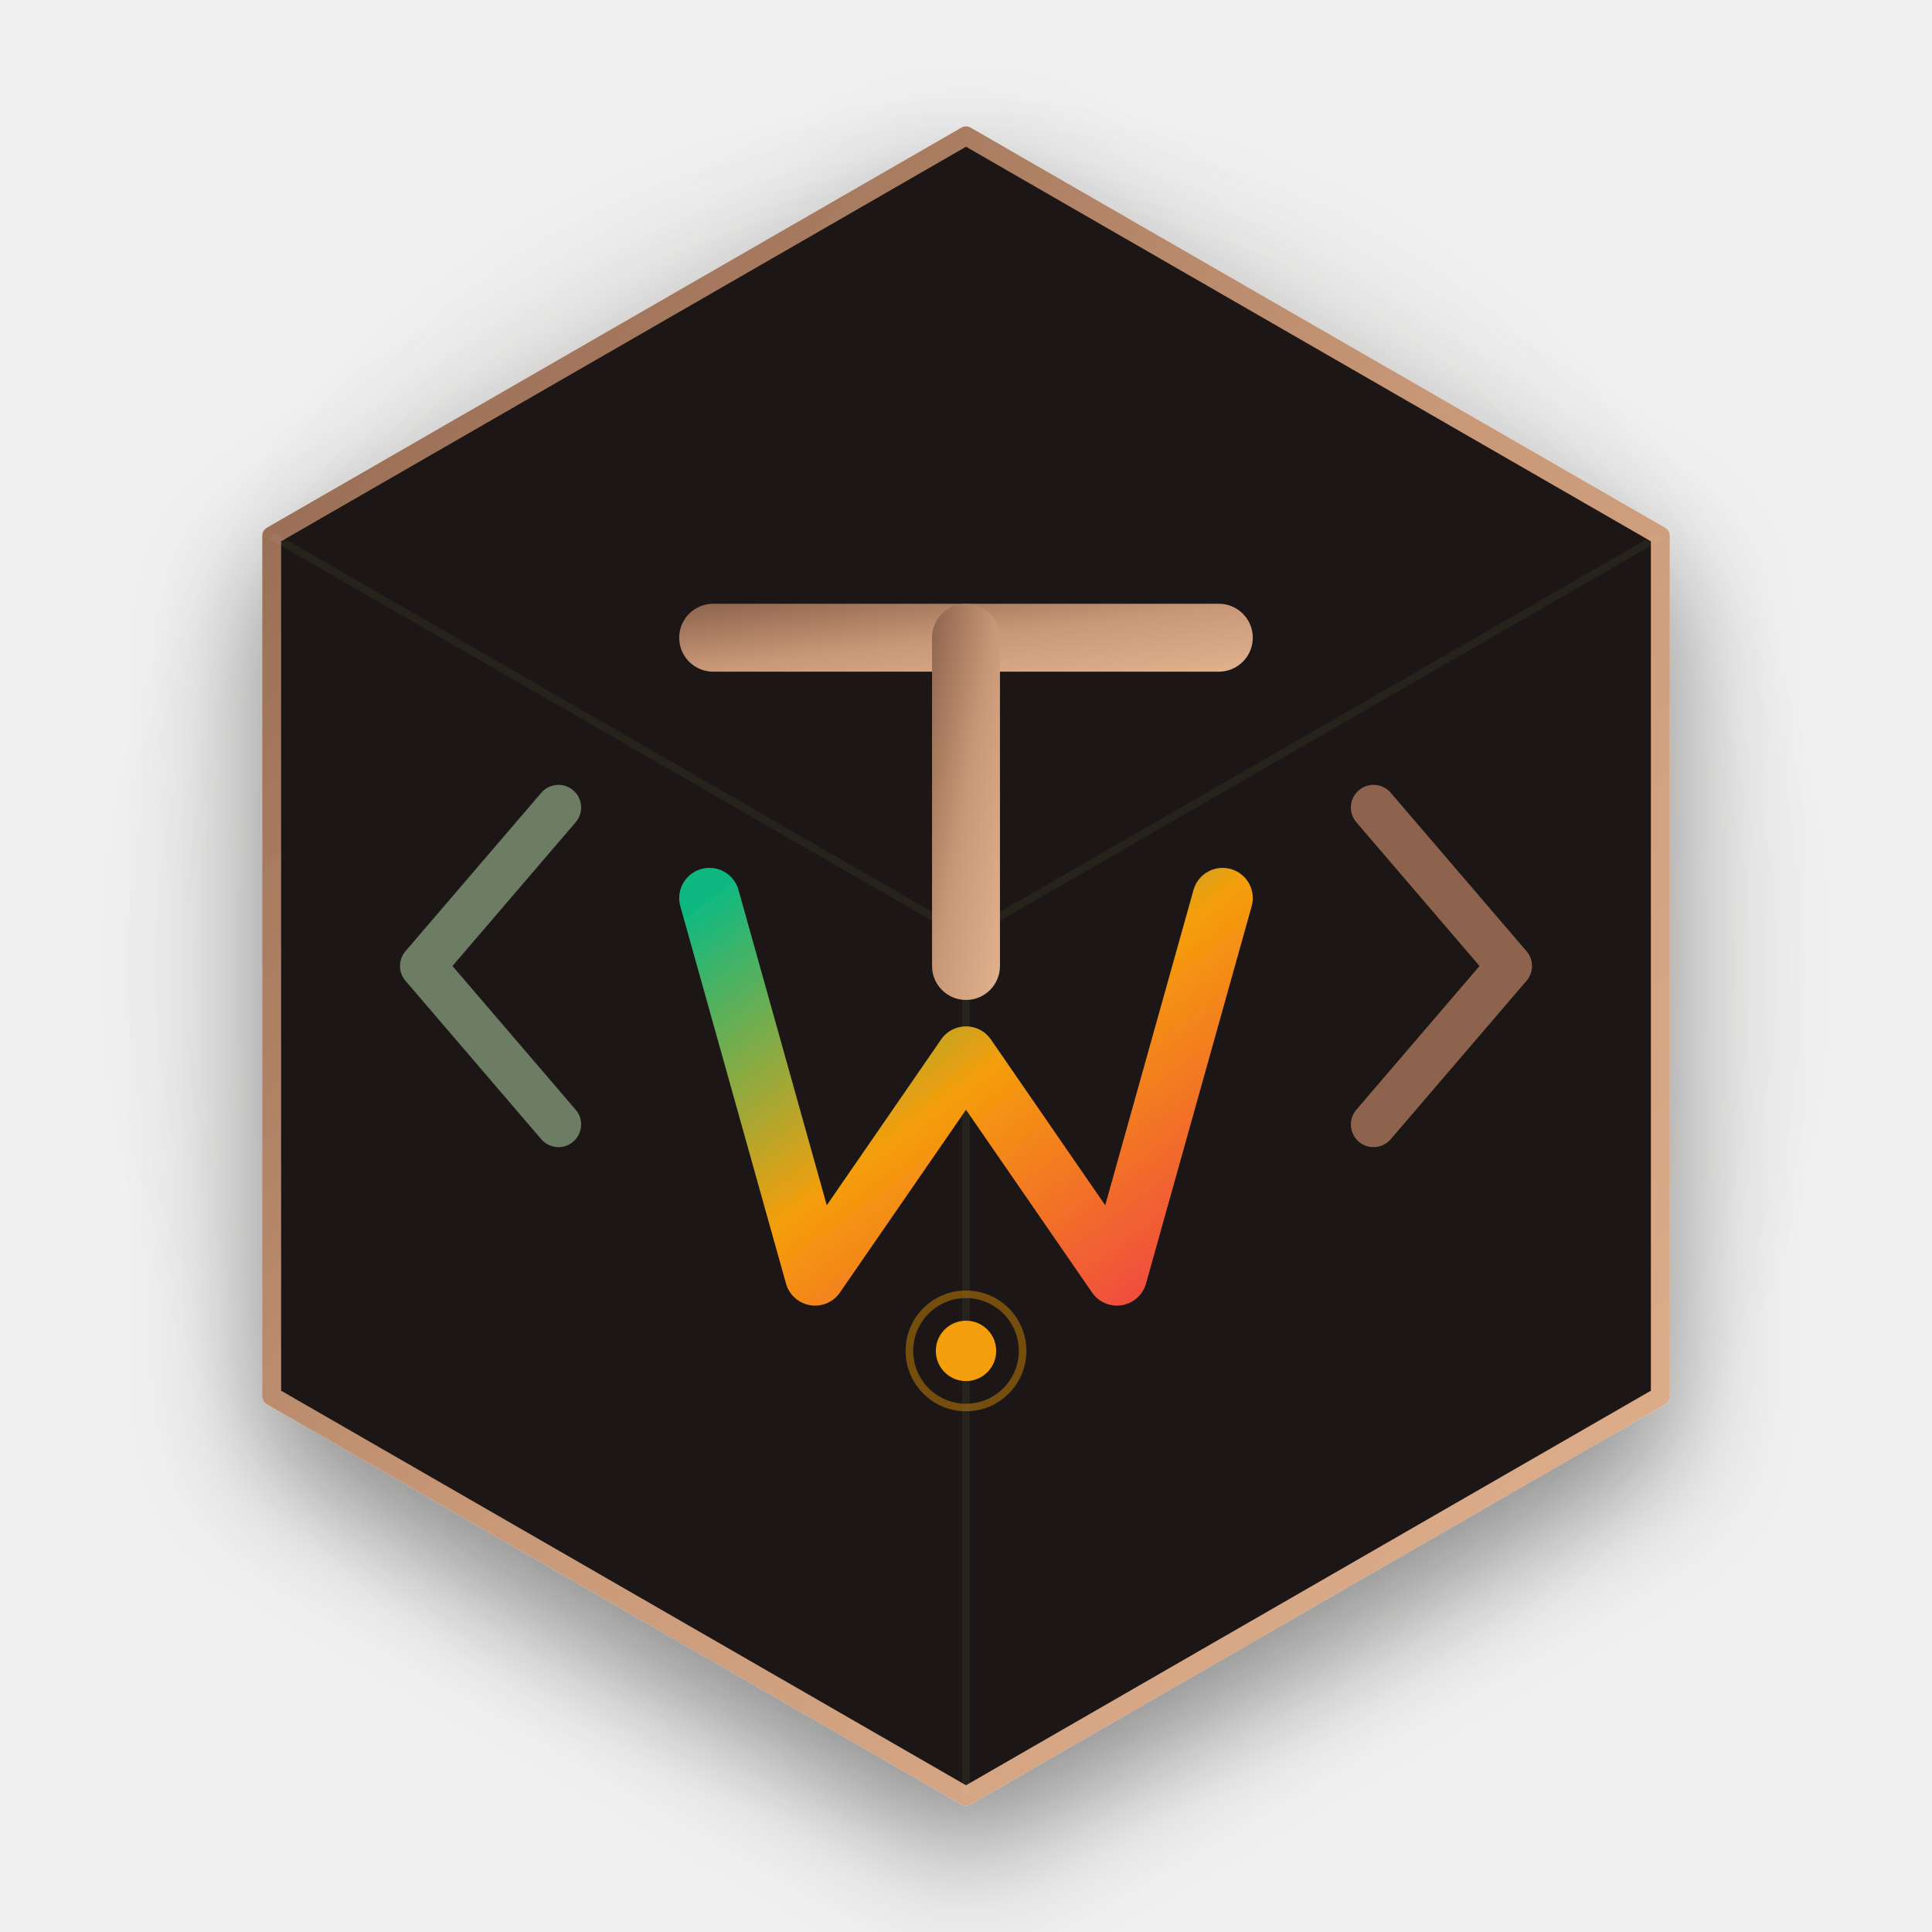
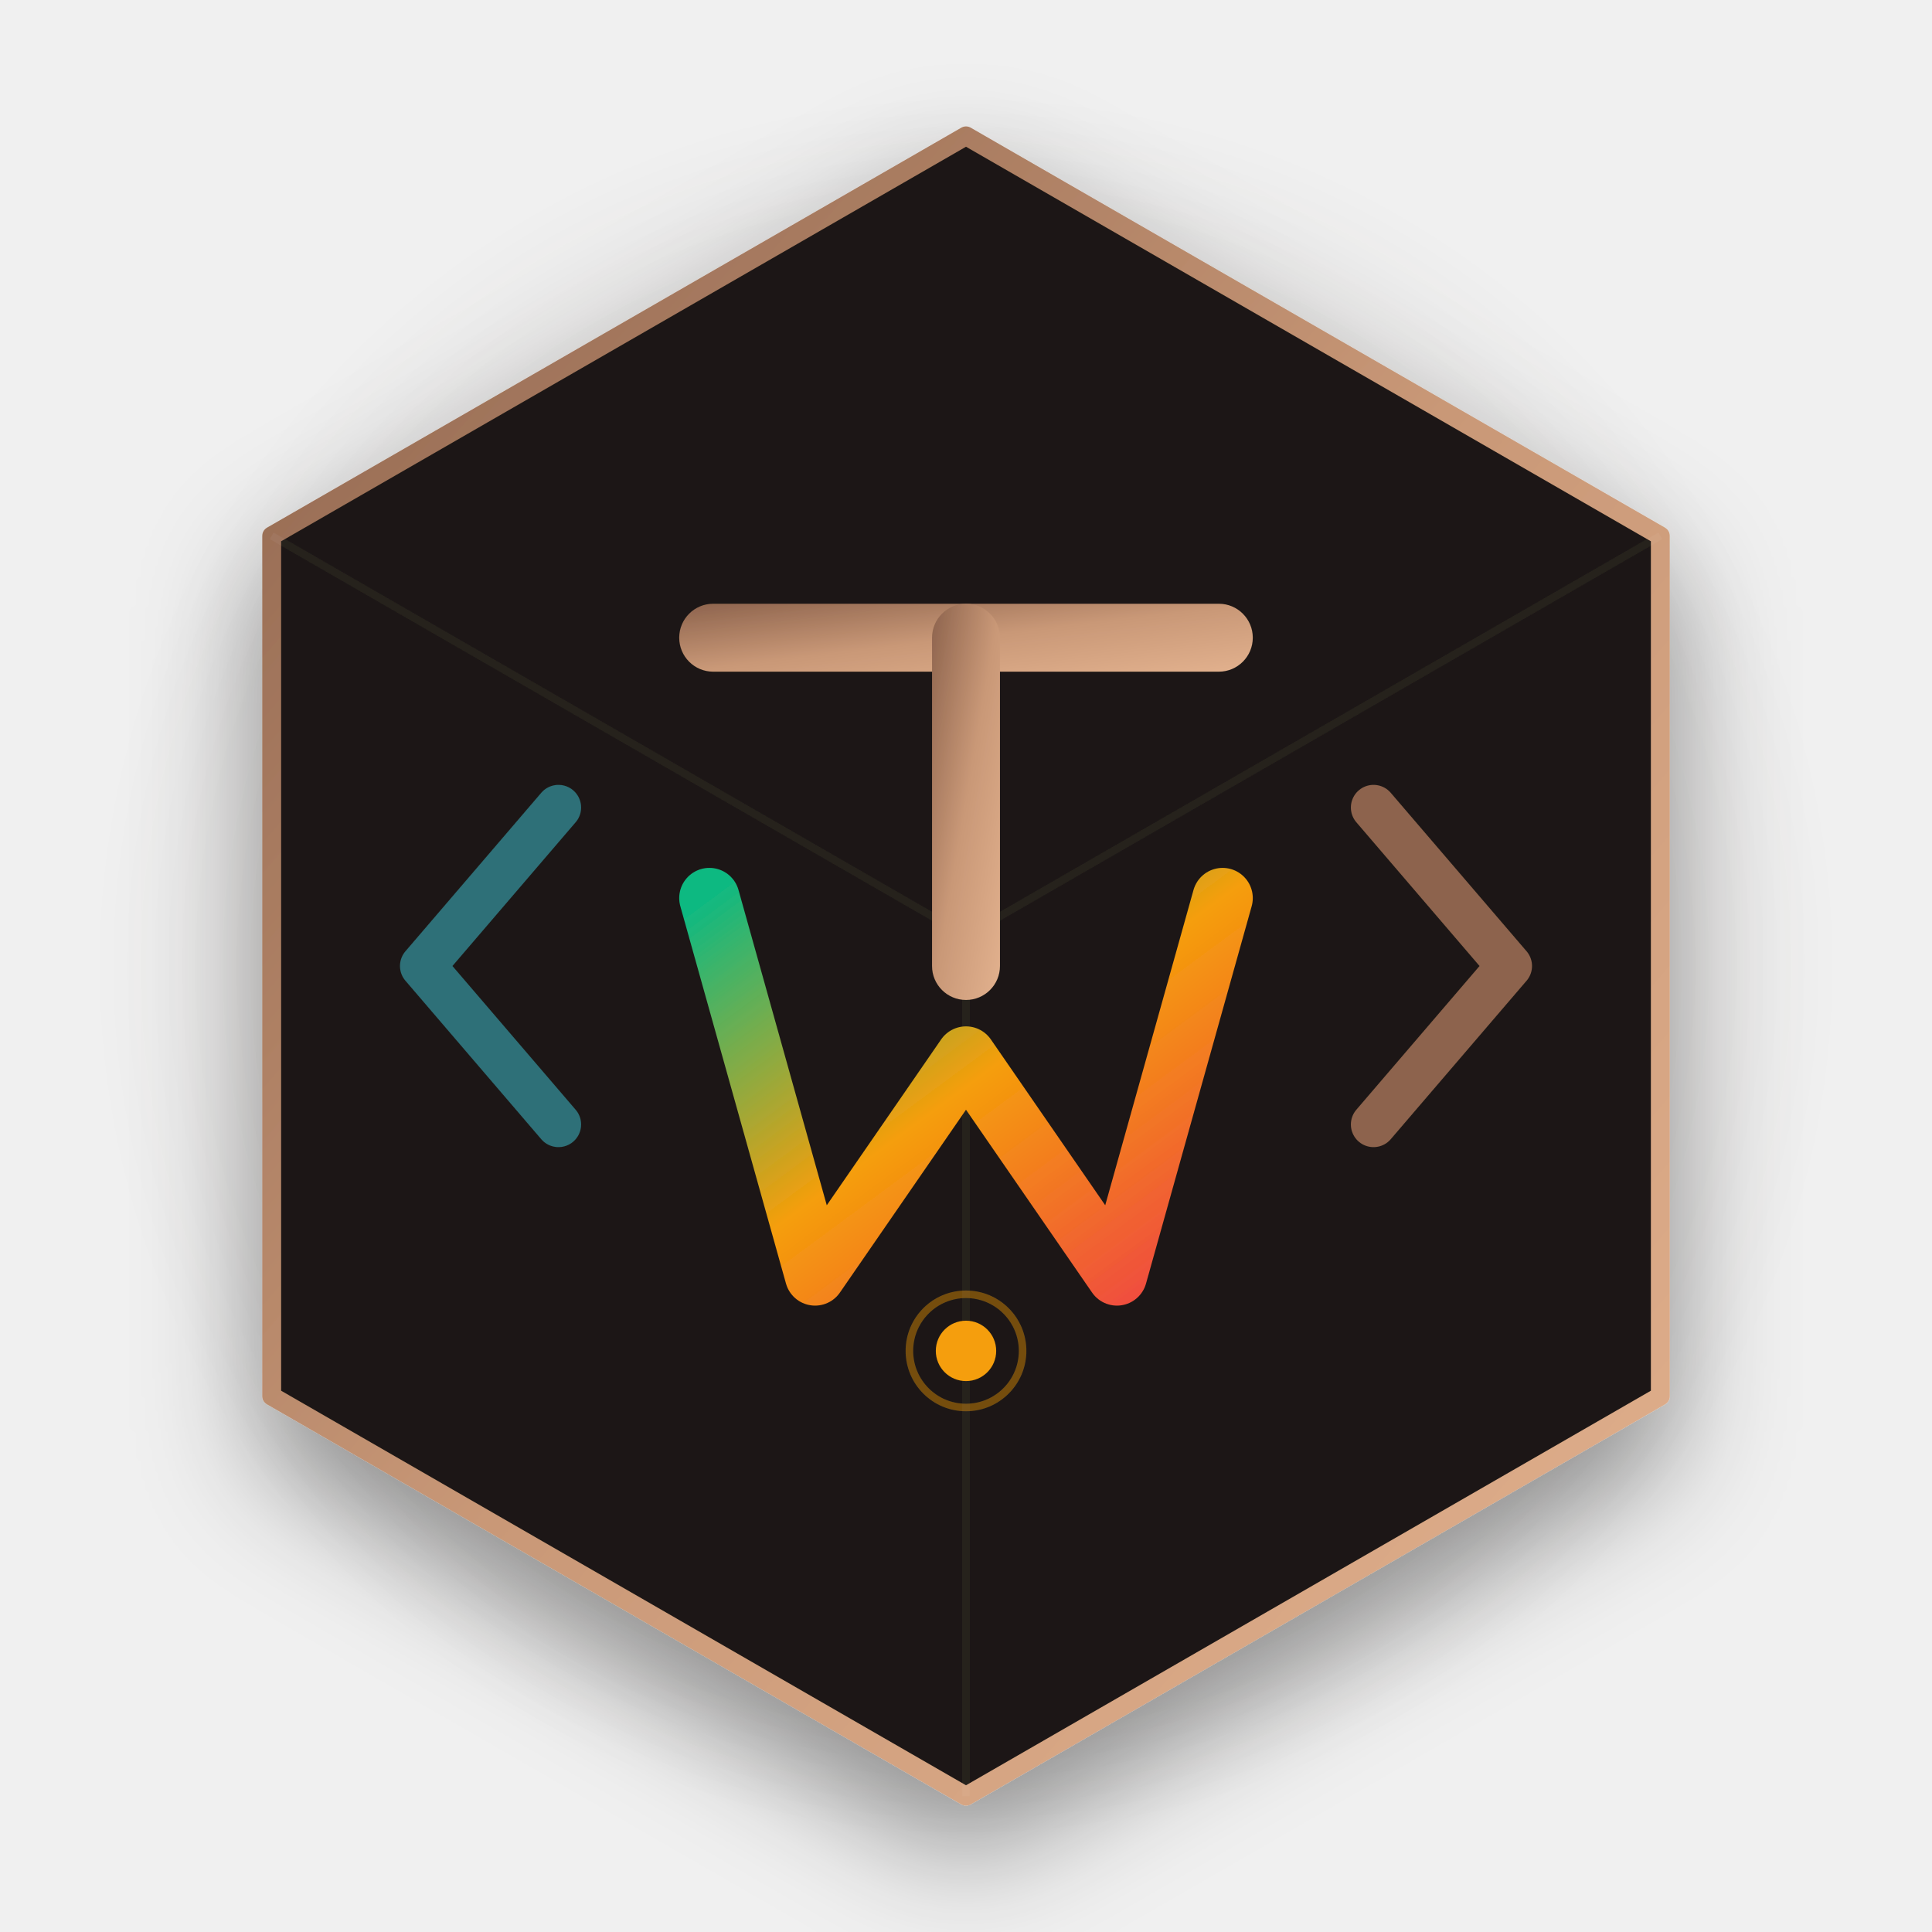
<svg xmlns="http://www.w3.org/2000/svg" viewBox="0 0 512 512" width="100%" height="100%">
  <defs>
    <radialGradient id="twGlow" cx="50%" cy="50%" r="50%">
      <stop offset="0%" stop-color="#8D634D" stop-opacity="0.3" />
      <stop offset="60%" stop-color="#C99877" stop-opacity="0.1" />
      <stop offset="100%" stop-color="#161311" stop-opacity="0" />
    </radialGradient>
    <linearGradient id="twPrimaryGrad" x1="0%" y1="0%" x2="100%" y2="100%">
      <stop offset="0%" stop-color="#8D634D" />
      <stop offset="50%" stop-color="#C99877" />
      <stop offset="100%" stop-color="#E2B18E" />
    </linearGradient>
    <linearGradient id="twAccentGrad" x1="0%" y1="0%" x2="100%" y2="100%">
      <stop offset="0%" stop-color="#10B981" />
      <stop offset="50%" stop-color="#F59E0B" />
      <stop offset="100%" stop-color="#EF4444" />
    </linearGradient>
    <linearGradient id="twSageGrad" x1="0%" y1="0%" x2="100%" y2="100%">
-       <stop offset="0%" stop-color="#6D7D63" />
+       <stop offset="0%" stop-color="#2E6F78" />
      <stop offset="100%" stop-color="#95A688" />
    </linearGradient>
    <filter id="twShadow" x="-20%" y="-20%" width="140%" height="140%">
      <feDropShadow dx="0" dy="14" stdDeviation="16" flood-color="#000000" flood-opacity="0.4" />
    </filter>
  </defs>
  <circle cx="256" cy="256" r="230" fill="url(#twGlow)" />
  <g filter="url(#twShadow)">
    <path d="M 256 36 L 440 142 L 440 370 L 256 476 L 72 370 L 72 142 Z" fill="#1E1916" stroke="url(#twPrimaryGrad)" stroke-width="5" stroke-linejoin="round" />
    <path d="M 72 142 L 256 248 L 440 142 M 256 248 L 256 476" fill="none" stroke="#FFFFFF" stroke-opacity="0.04" stroke-width="2" />
-     <path d="M 148 214 L 112 256 L 148 298" fill="none" stroke="#6D7D63" stroke-width="12" stroke-linecap="round" stroke-linejoin="round" />
+     <path d="M 148 214 L 112 256 L 148 298" fill="none" stroke="#2E6F78" stroke-width="12" stroke-linecap="round" stroke-linejoin="round" />
    <path d="M 364 214 L 400 256 L 364 298" fill="none" stroke="#8D634D" stroke-width="12" stroke-linecap="round" stroke-linejoin="round" />
    <g fill="url(#twPrimaryGrad)">
      <rect x="180" y="160" width="152" height="18" rx="9" />
      <rect x="247" y="160" width="18" height="105" rx="9" />
    </g>
    <path d="M 188 238 L 216 338 L 256 280 L 296 338 L 324 238" fill="none" stroke="url(#twAccentGrad)" stroke-width="16" stroke-linecap="round" stroke-linejoin="round" />
    <circle cx="256" cy="358" r="8" fill="#F59E0B" />
    <circle cx="256" cy="358" r="15" fill="none" stroke="#F59E0B" stroke-opacity="0.4" stroke-width="2" />
  </g>
</svg>
